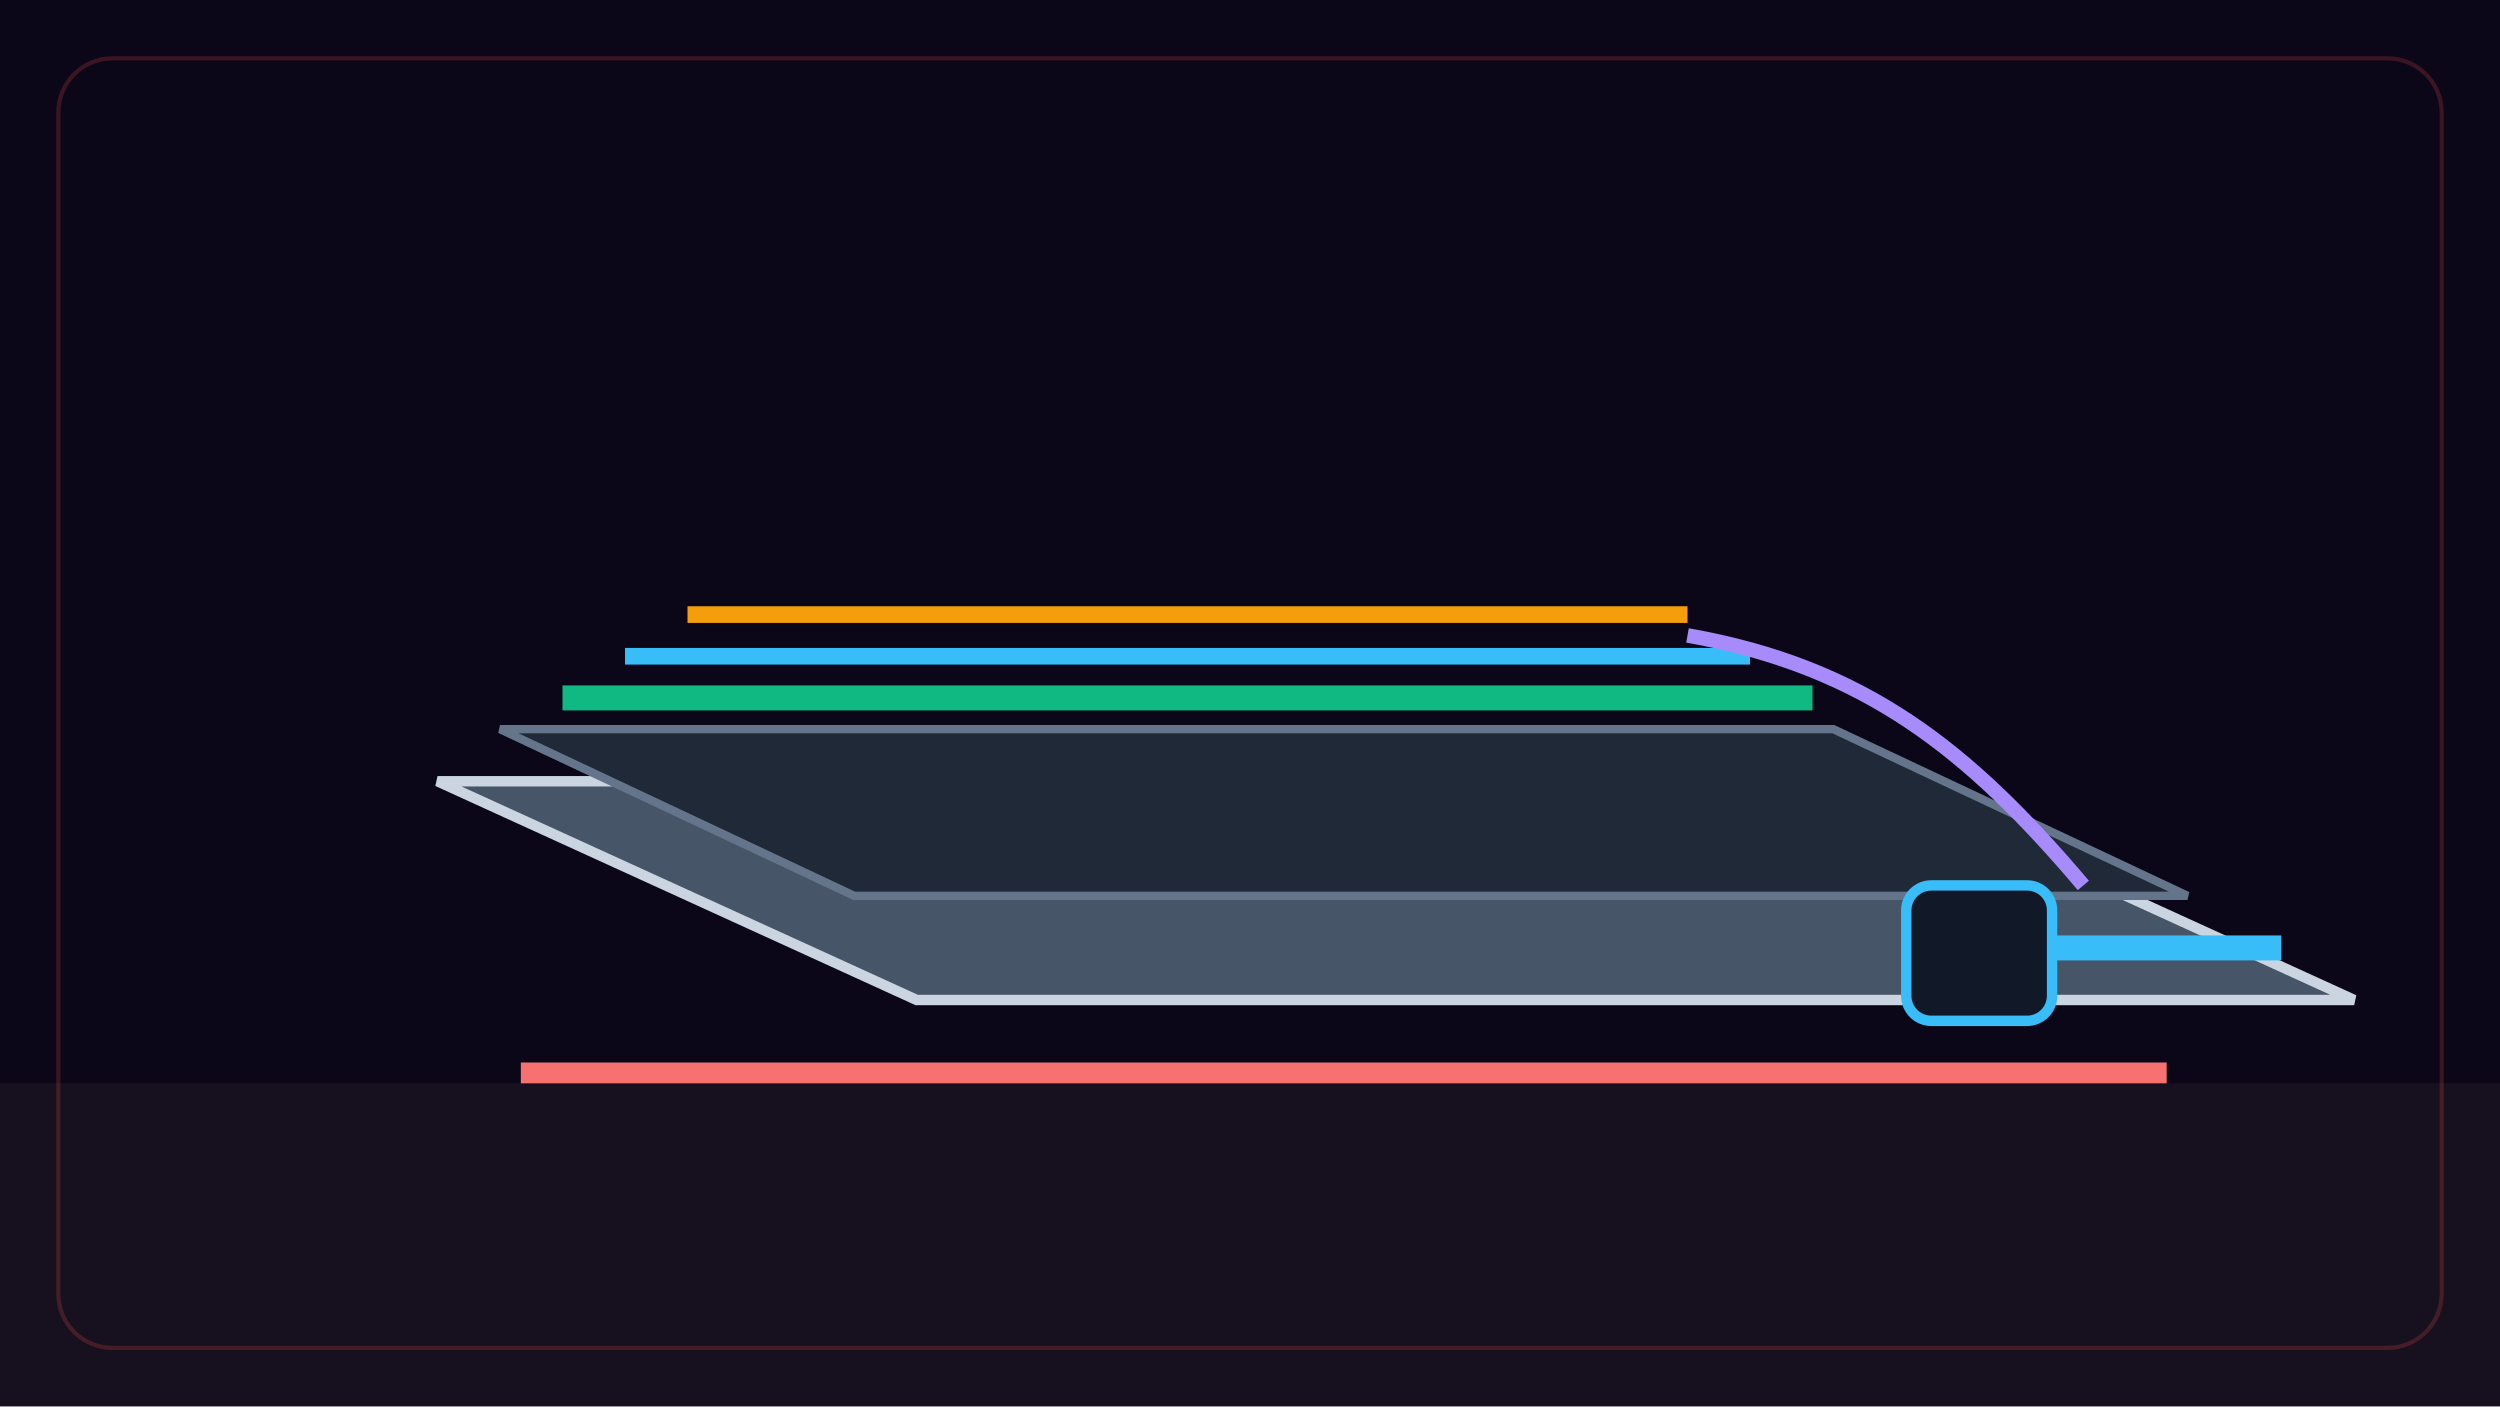
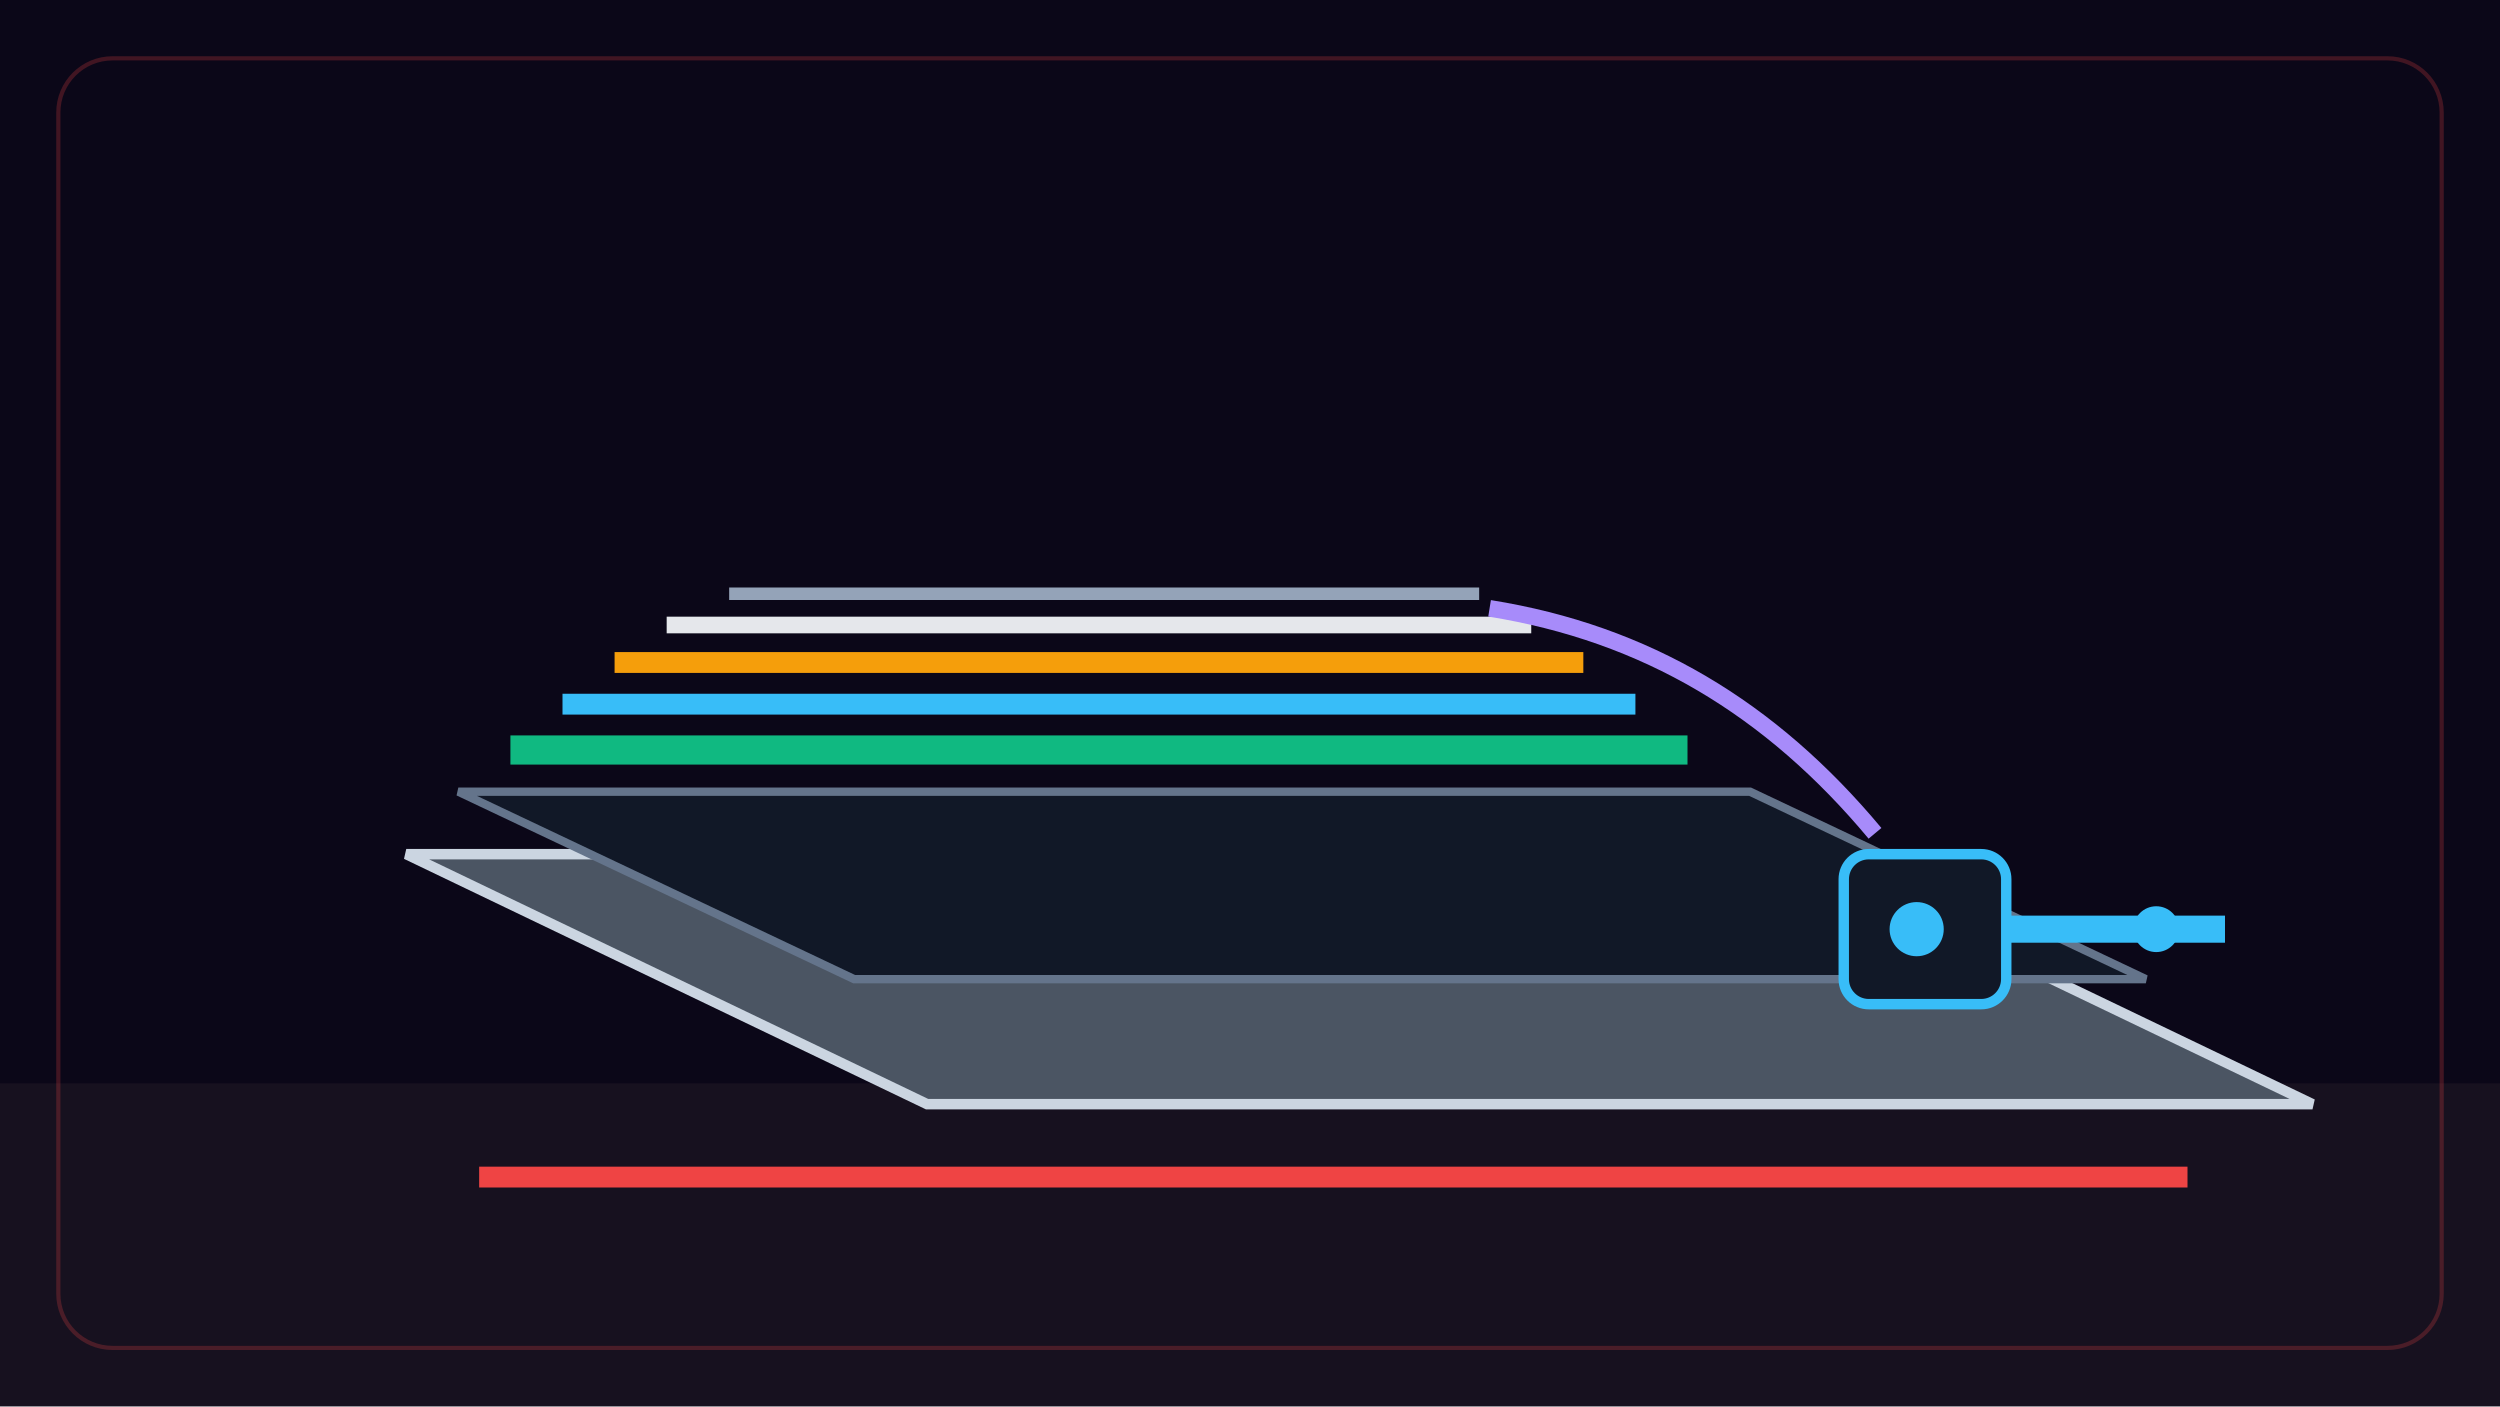
<svg xmlns="http://www.w3.org/2000/svg" viewBox="0 0 1200 675">
  <rect width="1200" height="675" fill="#0b0718" />
  <rect y="520" width="1200" height="155" fill="#17111f" />
-   <g transform="translate(120 125)">
-     <polygon points="90,250 780,250 1010,355 320,355" fill="#475569" stroke="#cbd5e1" stroke-width="5" />
-     <polygon points="120,225 760,225 930,305 290,305" fill="#1f2937" stroke="#64748b" stroke-width="4" />
-     <path d="M150 210h600" stroke="#10b981" stroke-width="12" />
-     <path d="M180 190h540" stroke="#38bdf8" stroke-width="8" />
-     <path d="M210 170h480" stroke="#f59e0b" stroke-width="8" />
-     <path d="M690 180c85 15 135 55 190 120" stroke="#a78bfa" stroke-width="7" fill="none" />
-     <rect x="795" y="300" width="70" height="65" rx="12" fill="#111827" stroke="#38bdf8" stroke-width="5" />
-     <path d="M865 330h110" stroke="#38bdf8" stroke-width="12" />
-     <path d="M130 390h790" stroke="#f87171" stroke-width="10" />
+   <g transform="translate(100 110)">
+     <polygon points="95,300 760,300 1010,420 345,420" fill="#4b5563" stroke="#cbd5e1" stroke-width="5" />
+     <polygon points="120,270 740,270 930,360 310,360" fill="#111827" stroke="#64748b" stroke-width="4" />
+     <path d="M145 250h565" stroke="#10b981" stroke-width="14" />
+     <path d="M170 228h515" stroke="#38bdf8" stroke-width="10" />
+     <path d="M195 208h465" stroke="#f59e0b" stroke-width="10" />
+     <path d="M220 190h415" stroke="#e5e7eb" stroke-width="8" />
+     <path d="M250 175h360" stroke="#94a3b8" stroke-width="6" />
+     <path d="M615 182c75 12 135 48 185 108" stroke="#a78bfa" stroke-width="8" fill="none" />
+     <rect x="785" y="300" width="78" height="72" rx="12" fill="#111827" stroke="#38bdf8" stroke-width="5" />
+     <path d="M863 336h105" stroke="#38bdf8" stroke-width="13" />
+     <g fill="#38bdf8">
+       <circle cx="820" cy="336" r="13" />
+       <circle cx="935" cy="336" r="11" />
+     </g>
+     <path d="M130 455h820" stroke="#ef4444" stroke-width="10" />
  </g>
-   <rect x="28" y="28" width="1144" height="619" rx="26" fill="none" stroke="#ef4444" stroke-opacity=".22" stroke-width="2" />
+   <rect x="28" y="28" width="1144" height="619" rx="26" fill="none" stroke="#ef4444" stroke-opacity=".24" stroke-width="2" />
</svg>
